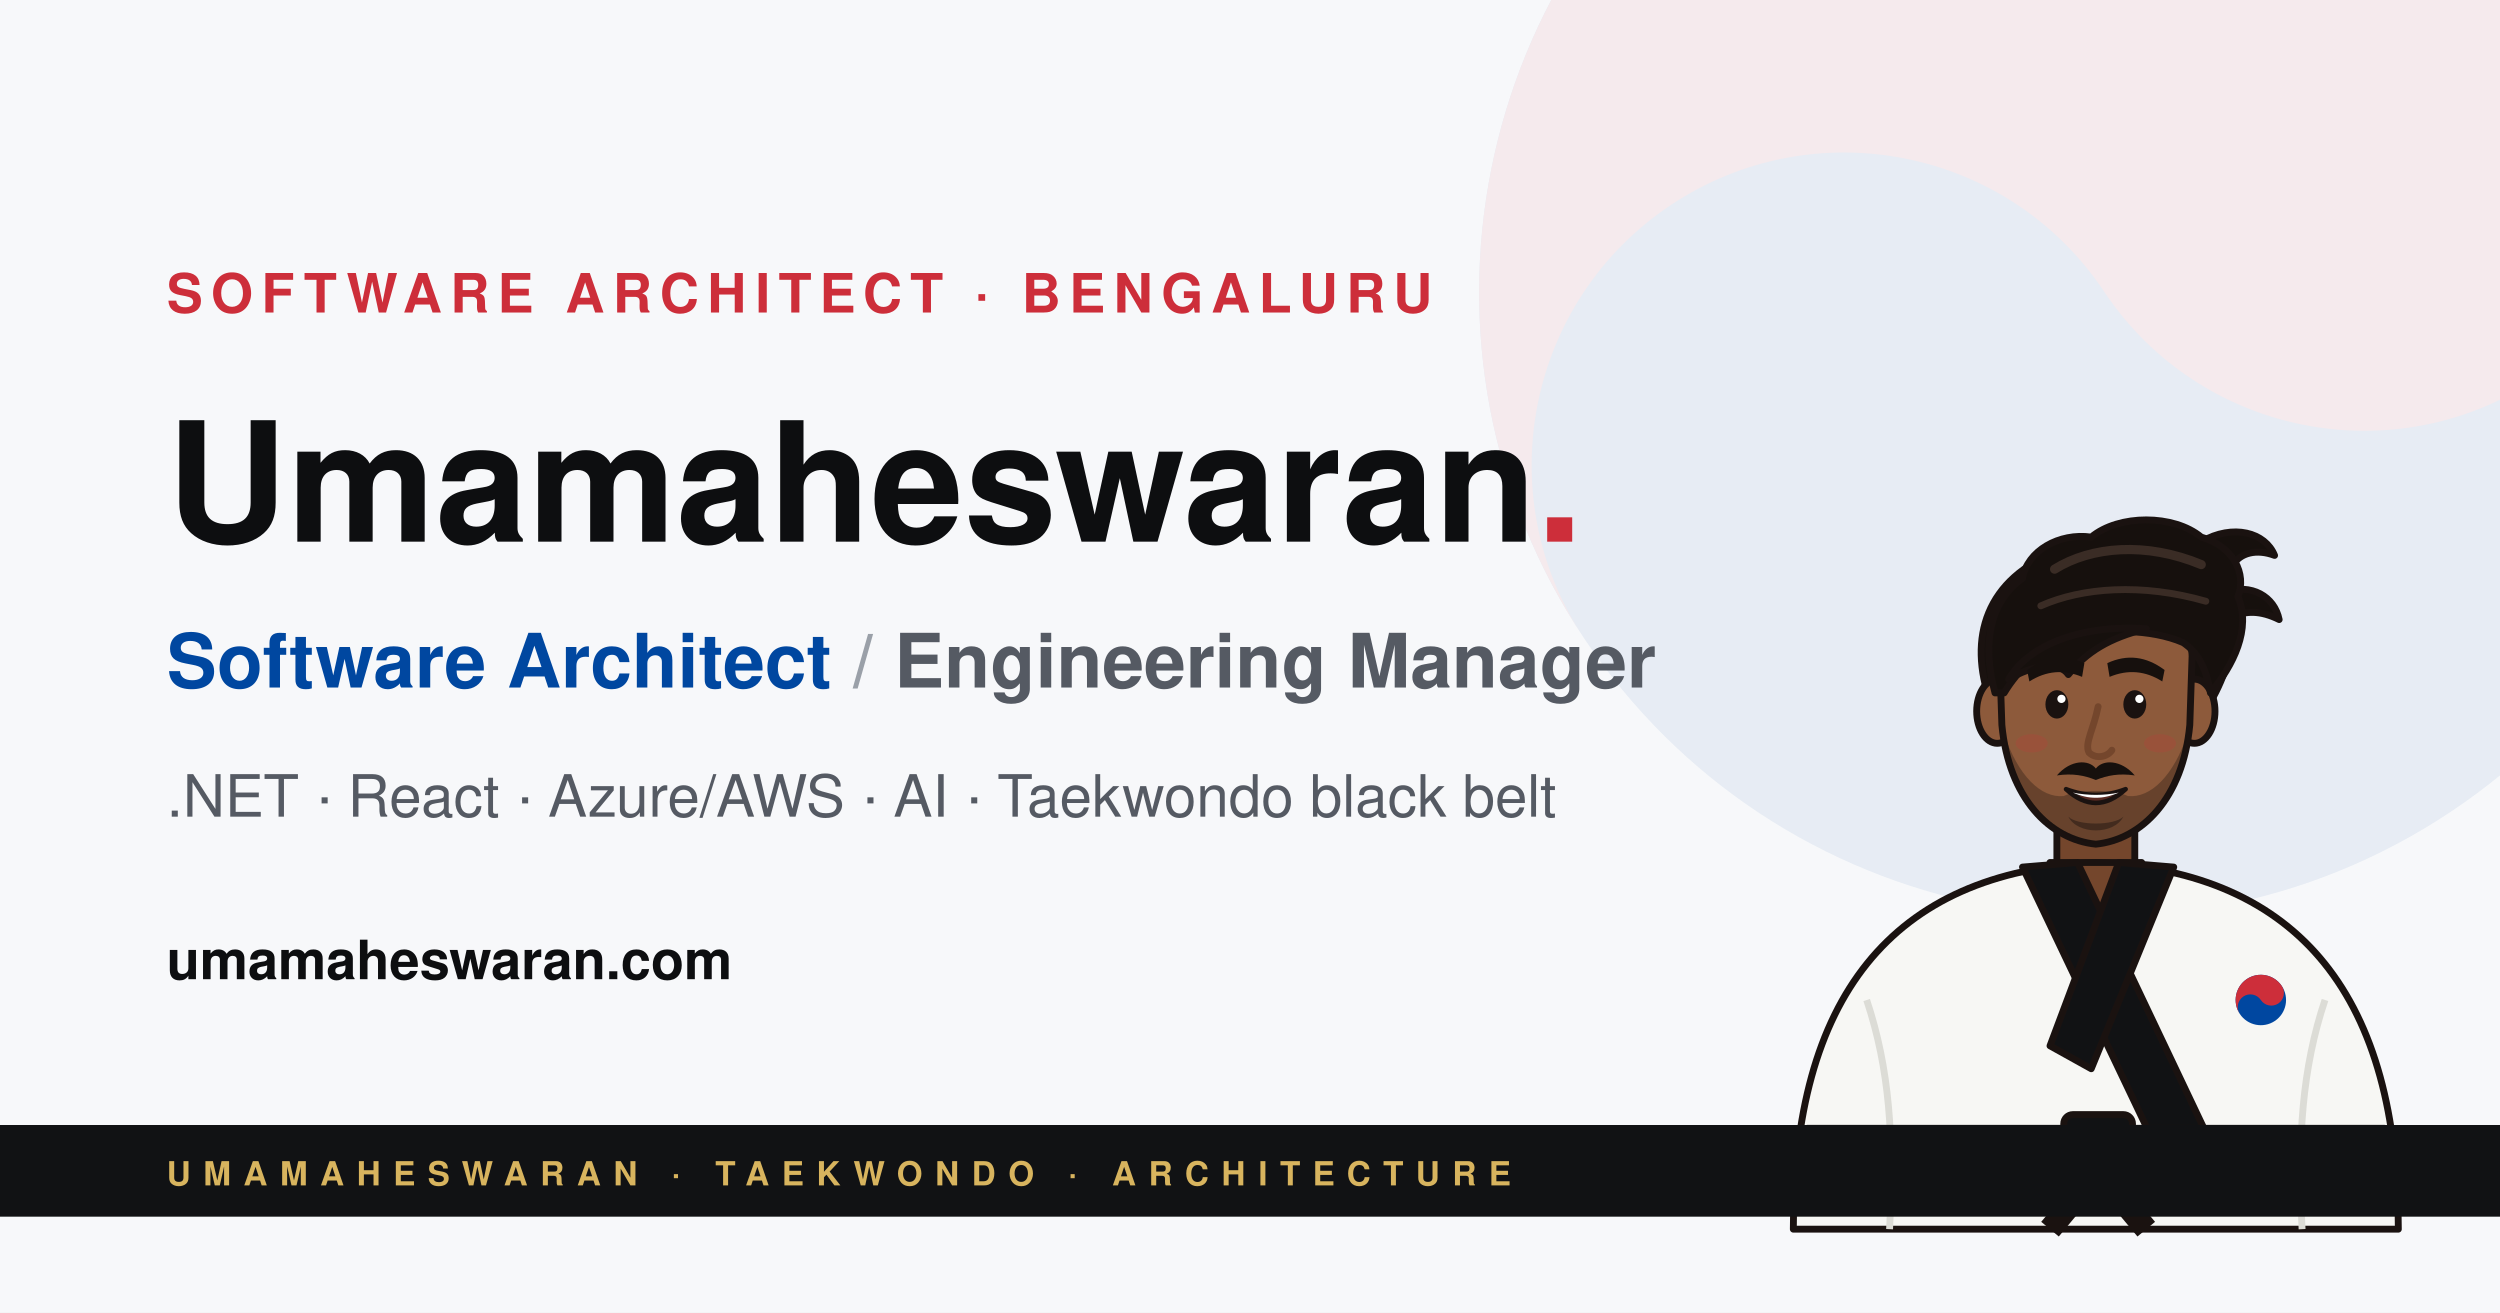
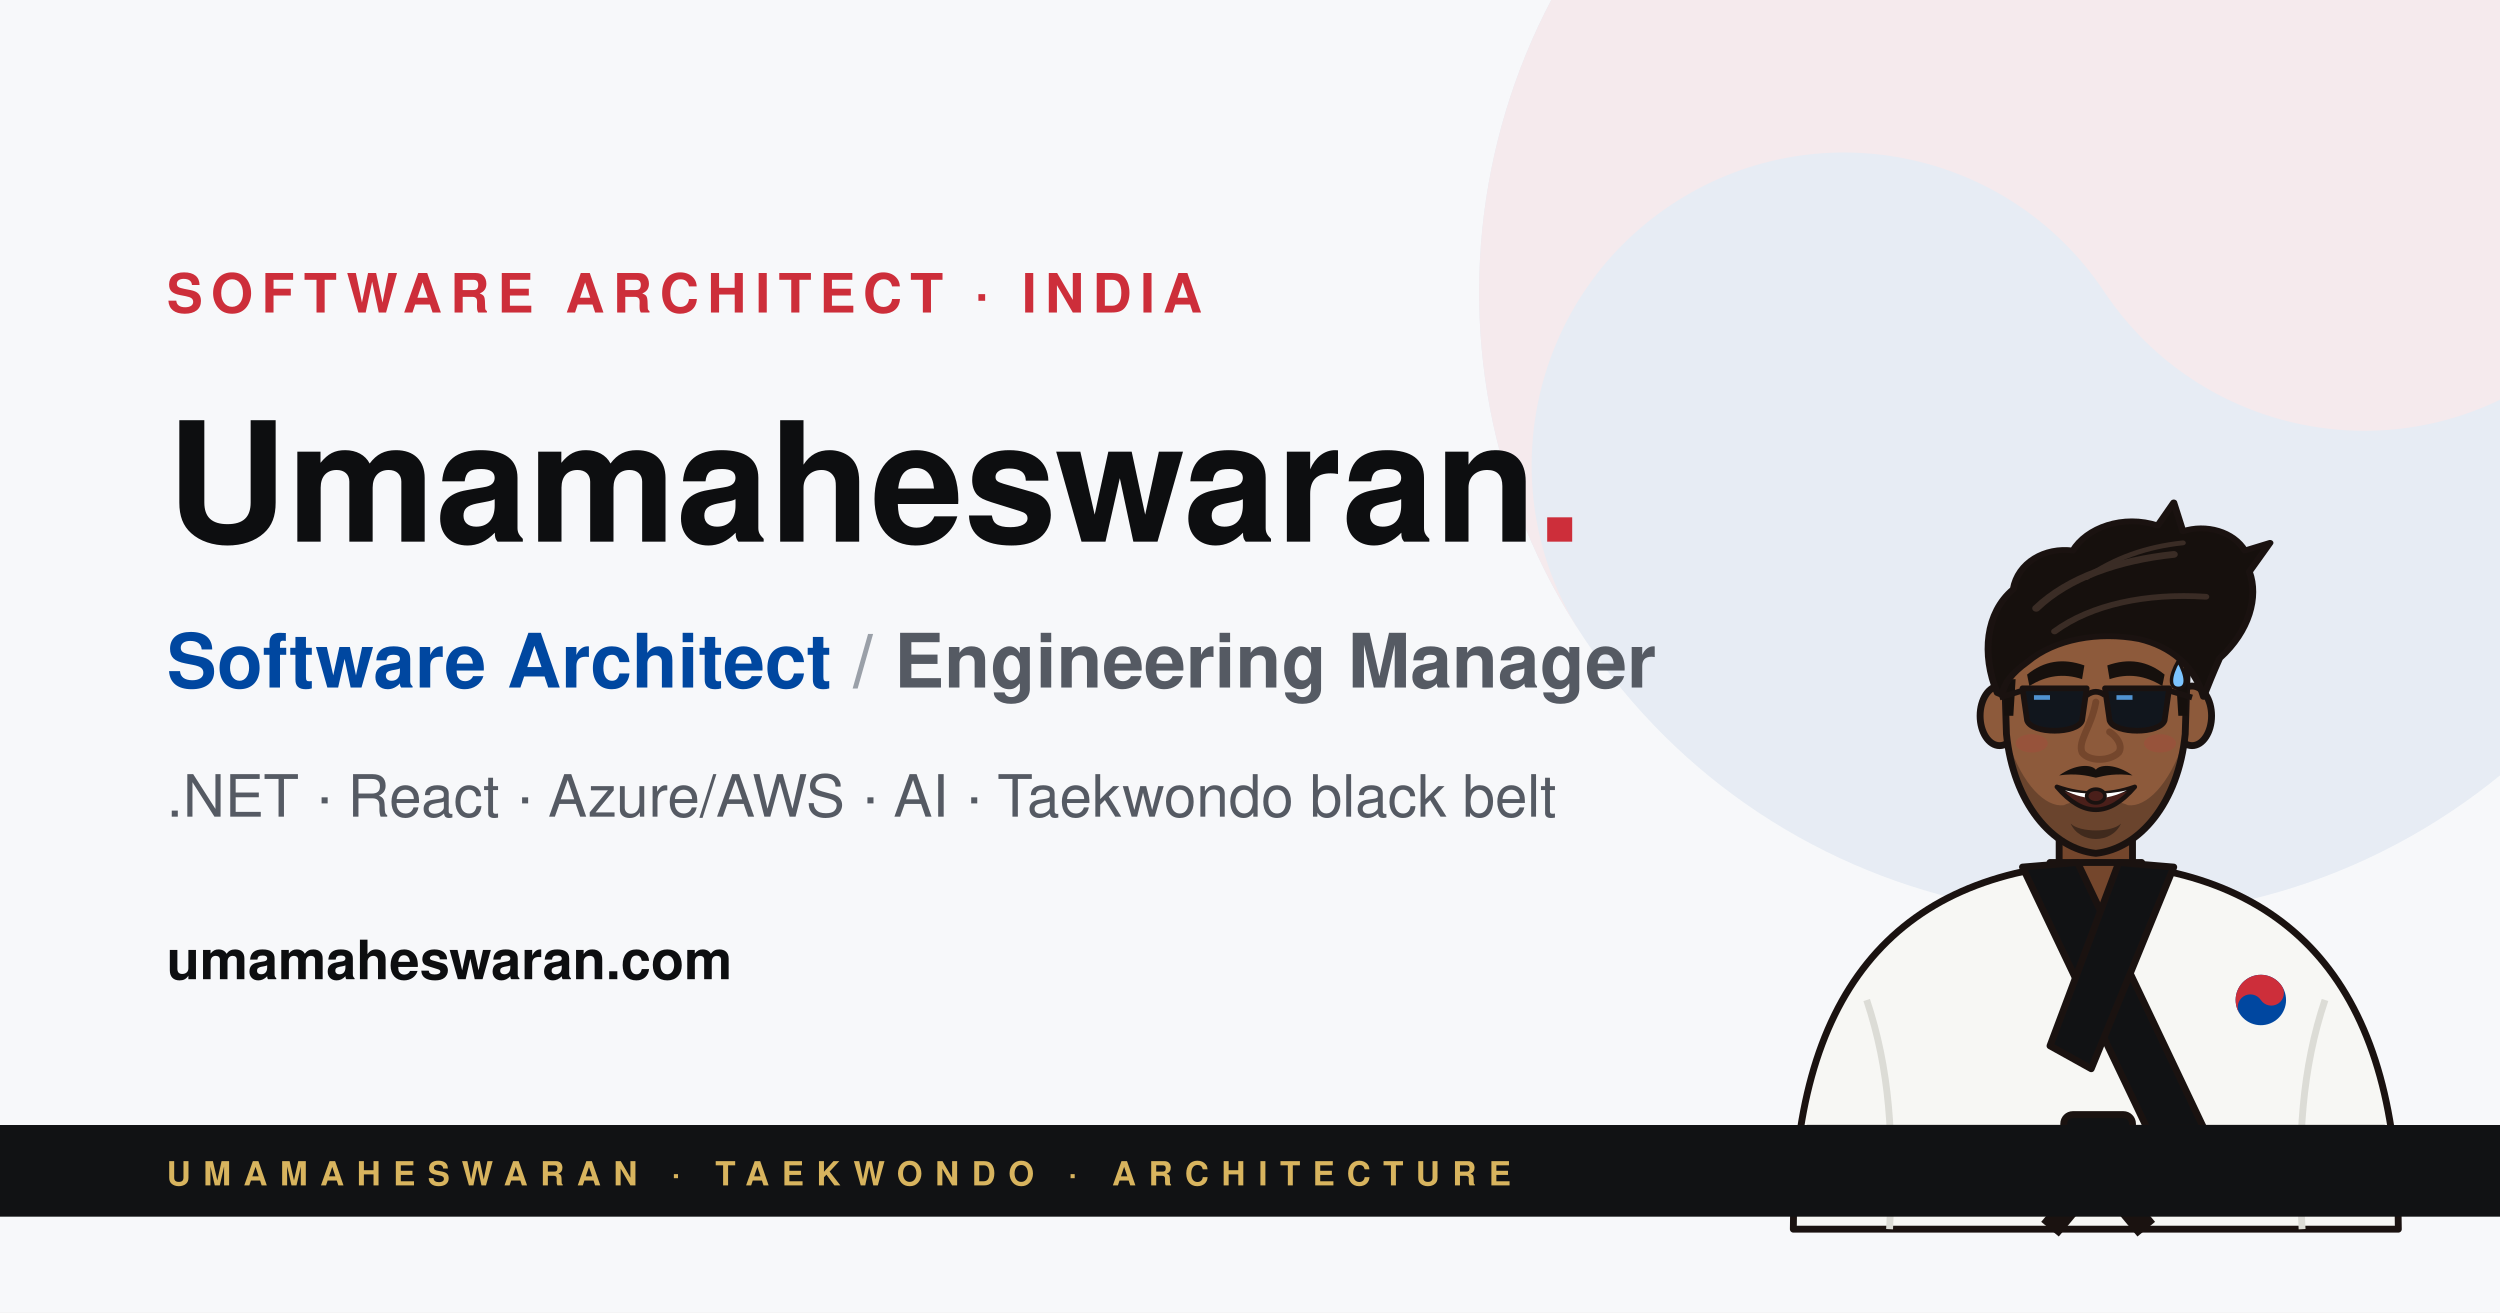
<svg xmlns="http://www.w3.org/2000/svg" viewBox="0 0 1200 630" width="1200" height="630">
  <rect width="1200" height="630" fill="#f7f8fa" />
  <g opacity="0.07" transform="translate(1010 140) rotate(-33.7)">
    <circle r="300" fill="#0047a0" />
    <path d="M-300 0A300 300 0 0 1 300 0A150 150 0 0 1 0 0A150 150 0 0 0 -300 0Z" fill="#cd2e3a" />
  </g>
-   <text x="80" y="150" font-family="Helvetica, Arial, sans-serif" font-size="26" font-weight="700" letter-spacing="4" fill="#cd2e3a">SOFTWARE ARCHITECT · BENGALURU</text>
+   <text x="80" y="150" font-family="Helvetica, Arial, sans-serif" font-size="26" font-weight="700" letter-spacing="4" fill="#cd2e3a">SOFTWARE ARCHITECT · INDIA</text>
  <text x="80" y="260" font-family="Helvetica Neue, Helvetica, Arial, sans-serif" font-size="80" font-weight="900" fill="#0d0e10">Umamaheswaran<tspan fill="#cd2e3a">.</tspan>
  </text>
  <text x="80" y="330" font-family="Helvetica Neue, Helvetica, Arial, sans-serif" font-size="36" font-weight="700" fill="#0047a0">Software Architect <tspan fill="#9aa0a8">/</tspan>
    <tspan fill="#555a63">Engineering Manager</tspan>
  </text>
  <text x="80" y="392" font-family="Helvetica, Arial, sans-serif" font-size="28" fill="#555a63">.NET · React · Azure/AWS · AI · Taekwondo black belt</text>
  <text x="80" y="470" font-family="Helvetica, Arial, sans-serif" font-size="26" font-weight="700" fill="#0d0e10">umamaheswaran.com</text>
  <g transform="translate(830 150) scale(1.1)">
    <g transform="translate(60 60)">
      <g stroke="#1a1210" stroke-width="3" stroke-linejoin="round" stroke-linecap="round">
-         <path d="M83 150 L83 196 L117 196 L117 150 Z" fill="#74462c" />
-         <path d="M54 110 C44 82 52 56 84 44 C104 36 134 38 148 46 C164 58 164 86 150 110 Z" fill="#16100d" />
-         <ellipse cx="57" cy="114" rx="9" ry="14" fill="#8d5a3b" />
-         <ellipse cx="143" cy="114" rx="9" ry="14" fill="#8d5a3b" />
-         <path d="M58 90 C58 62 142 62 142 90 L141 120 C138 152 120 170 100 172 C80 170 62 152 59 120 Z" fill="#8d5a3b" />
+         <path d="M84 150 L84 196 L116 196 L116 150 Z" fill="#74462c" />
+         <ellipse cx="58" cy="116" rx="8.5" ry="13" fill="#8d5a3b" />
+         <ellipse cx="142" cy="116" rx="8.5" ry="13" fill="#8d5a3b" />
+         <path d="M60 92 C60 66 140 66 140 92 L139 124 C136 154 119 174 100 176 C81 174 64 154 61 124 Z" fill="#8d5a3b" />
      </g>
-       <path d="M60 124 C64 152 82 170 100 172 C118 170 136 152 140 124 C134 142 124 152 114 151 C108 148 92 148 86 151 C76 152 66 142 60 124 Z" fill="#16100d" opacity="0.32" />
-       <path d="M88 160 C92 168 108 168 112 160 C108 164 92 164 88 160 Z" fill="#16100d" opacity="0.45" />
-       <g stroke="#1a1210" stroke-width="3" stroke-linejoin="round">
-         <path d="M146 40 C160 32 174 36 178 46 C170 43 163 45 160 50 Z" fill="#16100d" />
-         <path d="M156 62 C168 58 178 64 180 74 C172 70 165 70 160 73 Z" fill="#16100d" />
-         <path d="M56 106 C50 84 54 66 68 56 C70 44 84 36 98 38 C110 28 134 28 146 38 C160 42 166 54 162 64 C168 78 160 94 150 106 C148 94 144 88 138 84 C124 78 104 78 90 82 C76 86 66 96 60 106 Z" fill="#16100d" />
-         <path d="M62 100 C70 86 92 76 122 78 C106 82 96 88 88 98 C84 92 72 94 62 100 Z" fill="#16100d" />
+       <path d="M62 128 C66 156 83 174 100 176 C117 174 134 156 138 128 C132 146 122 156 114 155 C108 152 92 152 86 155 C78 156 68 146 62 128 Z" fill="#16100d" opacity="0.3" />
+       <path d="M89 163 C93 172 107 172 111 163 C107 167 93 167 89 163 Z" fill="#16100d" opacity="0.5" />
+       <path d="M60 100 L60 116 L64 116 L65 100 Z M140 100 L140 116 L136 116 L135 100 Z" fill="#16100d" />
+       <g stroke="#1a1210" stroke-width="3" stroke-linejoin="round" transform="translate(0 17) scale(1 0.84)">
+         <path d="M57 106 C50 86 52 64 64 52 C66 38 78 30 90 32 C96 20 112 13 127 19 L134 7 L138 22 C148 18 160 22 165 32 L176 28 L167 43 C171 56 167 74 154 88 C151 96 149 102 147 108 C143 92 133 82 119 78 C101 74 82 78 70 90 C63 96 60 101 59 107 Z" fill="#16100d" />
      </g>
-       <path d="M82 52 C98 42 122 40 146 50" fill="none" stroke="#3a2c25" stroke-width="4" stroke-linecap="round" />
-       <path d="M76 68 C94 60 120 58 148 66" fill="none" stroke="#3a2c25" stroke-width="3" stroke-linecap="round" />
-       <path d="M70 96 Q82 87 95 93 L94 99 Q82 94 71 101 Z" fill="#16100d" />
-       <path d="M130 96 Q118 87 105 93 L106 99 Q118 94 129 101 Z" fill="#16100d" />
+       <g fill="none" stroke="#3a2c25" stroke-linecap="round" transform="translate(0 17) scale(1 0.84)">
+         <path d="M74 62 C88 46 110 37 134 34" stroke-width="3.5" />
+         <path d="M82 74 C98 60 122 54 148 56" stroke-width="3" />
+         <path d="M96 46 C108 36 122 30 138 28" stroke-width="2.5" />
+       </g>
+       <path d="M70 98 Q81 89 95 94 L94 100 Q82 96 71 103 Z" fill="#16100d" />
+       <path d="M130 98 Q119 89 105 94 L106 100 Q118 96 129 103 Z" fill="#16100d" />
      <g class="eyes">
-         <ellipse cx="83" cy="111" rx="5" ry="6.2" fill="#1a1210" />
-         <ellipse cx="117" cy="111" rx="5" ry="6.2" fill="#1a1210" />
-         <circle cx="85" cy="108.6" r="1.8" fill="#fff" />
-         <circle cx="119" cy="108.6" r="1.8" fill="#fff" />
+         <path d="M77 114 Q83 106 90 114 Q83 117 77 114 Z" fill="#1a1210" />
+         <path d="M110 114 Q117 106 123 114 Q117 117 110 114 Z" fill="#1a1210" />
+         <circle cx="85" cy="111" r="1.4" fill="#fff" />
+         <circle cx="119" cy="111" r="1.4" fill="#fff" />
+         <path d="M73 112 L70 110 M127 112 L130 110" stroke="#74462c" stroke-width="1.6" stroke-linecap="round" />
      </g>
-       <path d="M101 112 C99 122 95 128 97 132 C100 135 105 134 107 131" fill="none" stroke="#74462c" stroke-width="3" stroke-linecap="round" />
-       <path d="M83 142 C89 135 97 135 100 139 C103 135 111 135 117 142 C110 141 105 142 100 144 C95 142 90 141 83 142 Z" fill="#16100d" />
-       <path d="M87 148 Q100 160 113 148 Q100 153 87 148 Z" fill="#5a2a22" stroke="#1a1210" stroke-width="2" stroke-linejoin="round" />
-       <path d="M90 149.5 Q100 154 110 149.5 Q100 151.5 90 149.5 Z" fill="#fff" />
-       <ellipse cx="72" cy="128" rx="7" ry="4" fill="#cd2e3a" opacity="0.18" />
-       <ellipse cx="128" cy="128" rx="7" ry="4" fill="#cd2e3a" opacity="0.18" />
+       <g class="tu-acc eyes-closed" fill="none" stroke="#1a1210" stroke-width="2.4" stroke-linecap="round">
+         <path d="M77 113 Q83 118 90 113" />
+         <path d="M110 113 Q117 118 123 113" />
+       </g>
+       <path d="M100 110 C98 121 92 127 94 132 C97 136 106 136 110 132 C112 129 109 125 106 123" fill="none" stroke="#74462c" stroke-width="3" stroke-linecap="round" />
+       <path d="M84 142 C91 137 98 137 100 139.5 C102 137 109 137 116 142 C109 141 104 142 100 143 C96 142 91 141 84 142 Z" fill="#16100d" />
+       <g class="mouth-smile">
+         <path d="M83 147 Q100 167 117 147 Q100 153 83 147 Z" fill="#4a1f1a" stroke="#1a1210" stroke-width="2" stroke-linejoin="round" />
+         <path d="M86.5 148.5 Q100 155.5 113.5 148.5 Q100 151.5 86.5 148.5 Z" fill="#fff" />
+       </g>
+       <g class="tu-acc mouth-sleep">
+         <ellipse cx="100" cy="151" rx="4" ry="3" fill="#4a1f1a" stroke="#1a1210" stroke-width="1.6" />
+       </g>
+       <ellipse cx="72" cy="128" rx="7" ry="4" fill="#cd2e3a" opacity="0.16" />
+       <ellipse cx="128" cy="128" rx="7" ry="4" fill="#cd2e3a" opacity="0.16" />
+       <g class="tu-acc shades" stroke="#1a1210" stroke-width="2.5" stroke-linejoin="round">
+         <path d="M68 104 H96 L94 118 C92 124 72 124 70 118 Z" fill="#11161d" />
+         <path d="M104 104 H132 L130 118 C128 124 108 124 106 118 Z" fill="#11161d" />
+         <path d="M96 107 Q100 104 104 107" fill="none" />
+         <path d="M68 105 L58 108 M132 105 L142 108" fill="none" />
+         <path d="M73 108 L80 108 M109 108 L116 108" stroke="#5fb3ff" stroke-width="2" opacity="0.8" />
+       </g>
+       <path class="tu-acc sweat" d="M136 92 C132 99 132 104 136 104 C140 104 140 99 136 92 Z" fill="#7cc4ff" stroke="#1a1210" stroke-width="1.5" />
    </g>
    <g stroke="#1a1210" stroke-width="3" stroke-linejoin="round">
      <path d="M28 400 C28 300 70 244 160 240 C250 244 292 300 292 400 Z" fill="#f7f7f4" />
      <path d="M140 240 L160 296 L180 240 Z" fill="#74462c" />
      <path d="M128 242 L190 372 L210 362 L152 240 Z" fill="#111214" />
      <path d="M194 242 L158 330 L140 320 L170 240 Z" fill="#111214" />
      <path d="M60 300 C70 330 72 360 70 400" fill="none" stroke="#dcdcd6" stroke-width="3" />
      <path d="M260 300 C250 330 248 360 250 400" fill="none" stroke="#dcdcd6" stroke-width="3" />
      <path d="M34 356 L286 356 L288 384 L32 384 Z" fill="#111214" />
      <rect x="146" y="350" width="30" height="40" rx="4" fill="#111214" />
    </g>
    <path d="M150 388 L140 400 M172 388 L182 400" stroke="#1a1210" stroke-width="10" />
    <rect x="60" y="364" width="64" height="5" fill="#d8b45e" opacity="0.9" />
    <g transform="translate(232 300) rotate(-33.7)">
      <circle r="11" fill="#0047a0" />
      <path d="M-11 0A11 11 0 0 1 11 0A5.5 5.5 0 0 1 0 0A5.5 5.5 0 0 0 -11 0Z" fill="#cd2e3a" />
    </g>
  </g>
  <rect x="0" y="540" width="1200" height="44" fill="#111214" />
  <text x="80" y="569" font-family="Helvetica, Arial, sans-serif" font-size="16" font-weight="700" letter-spacing="6" fill="#d8b45e">UMAMAHESWARAN · TAEKWONDO · ARCHITECTURE</text>
</svg>
